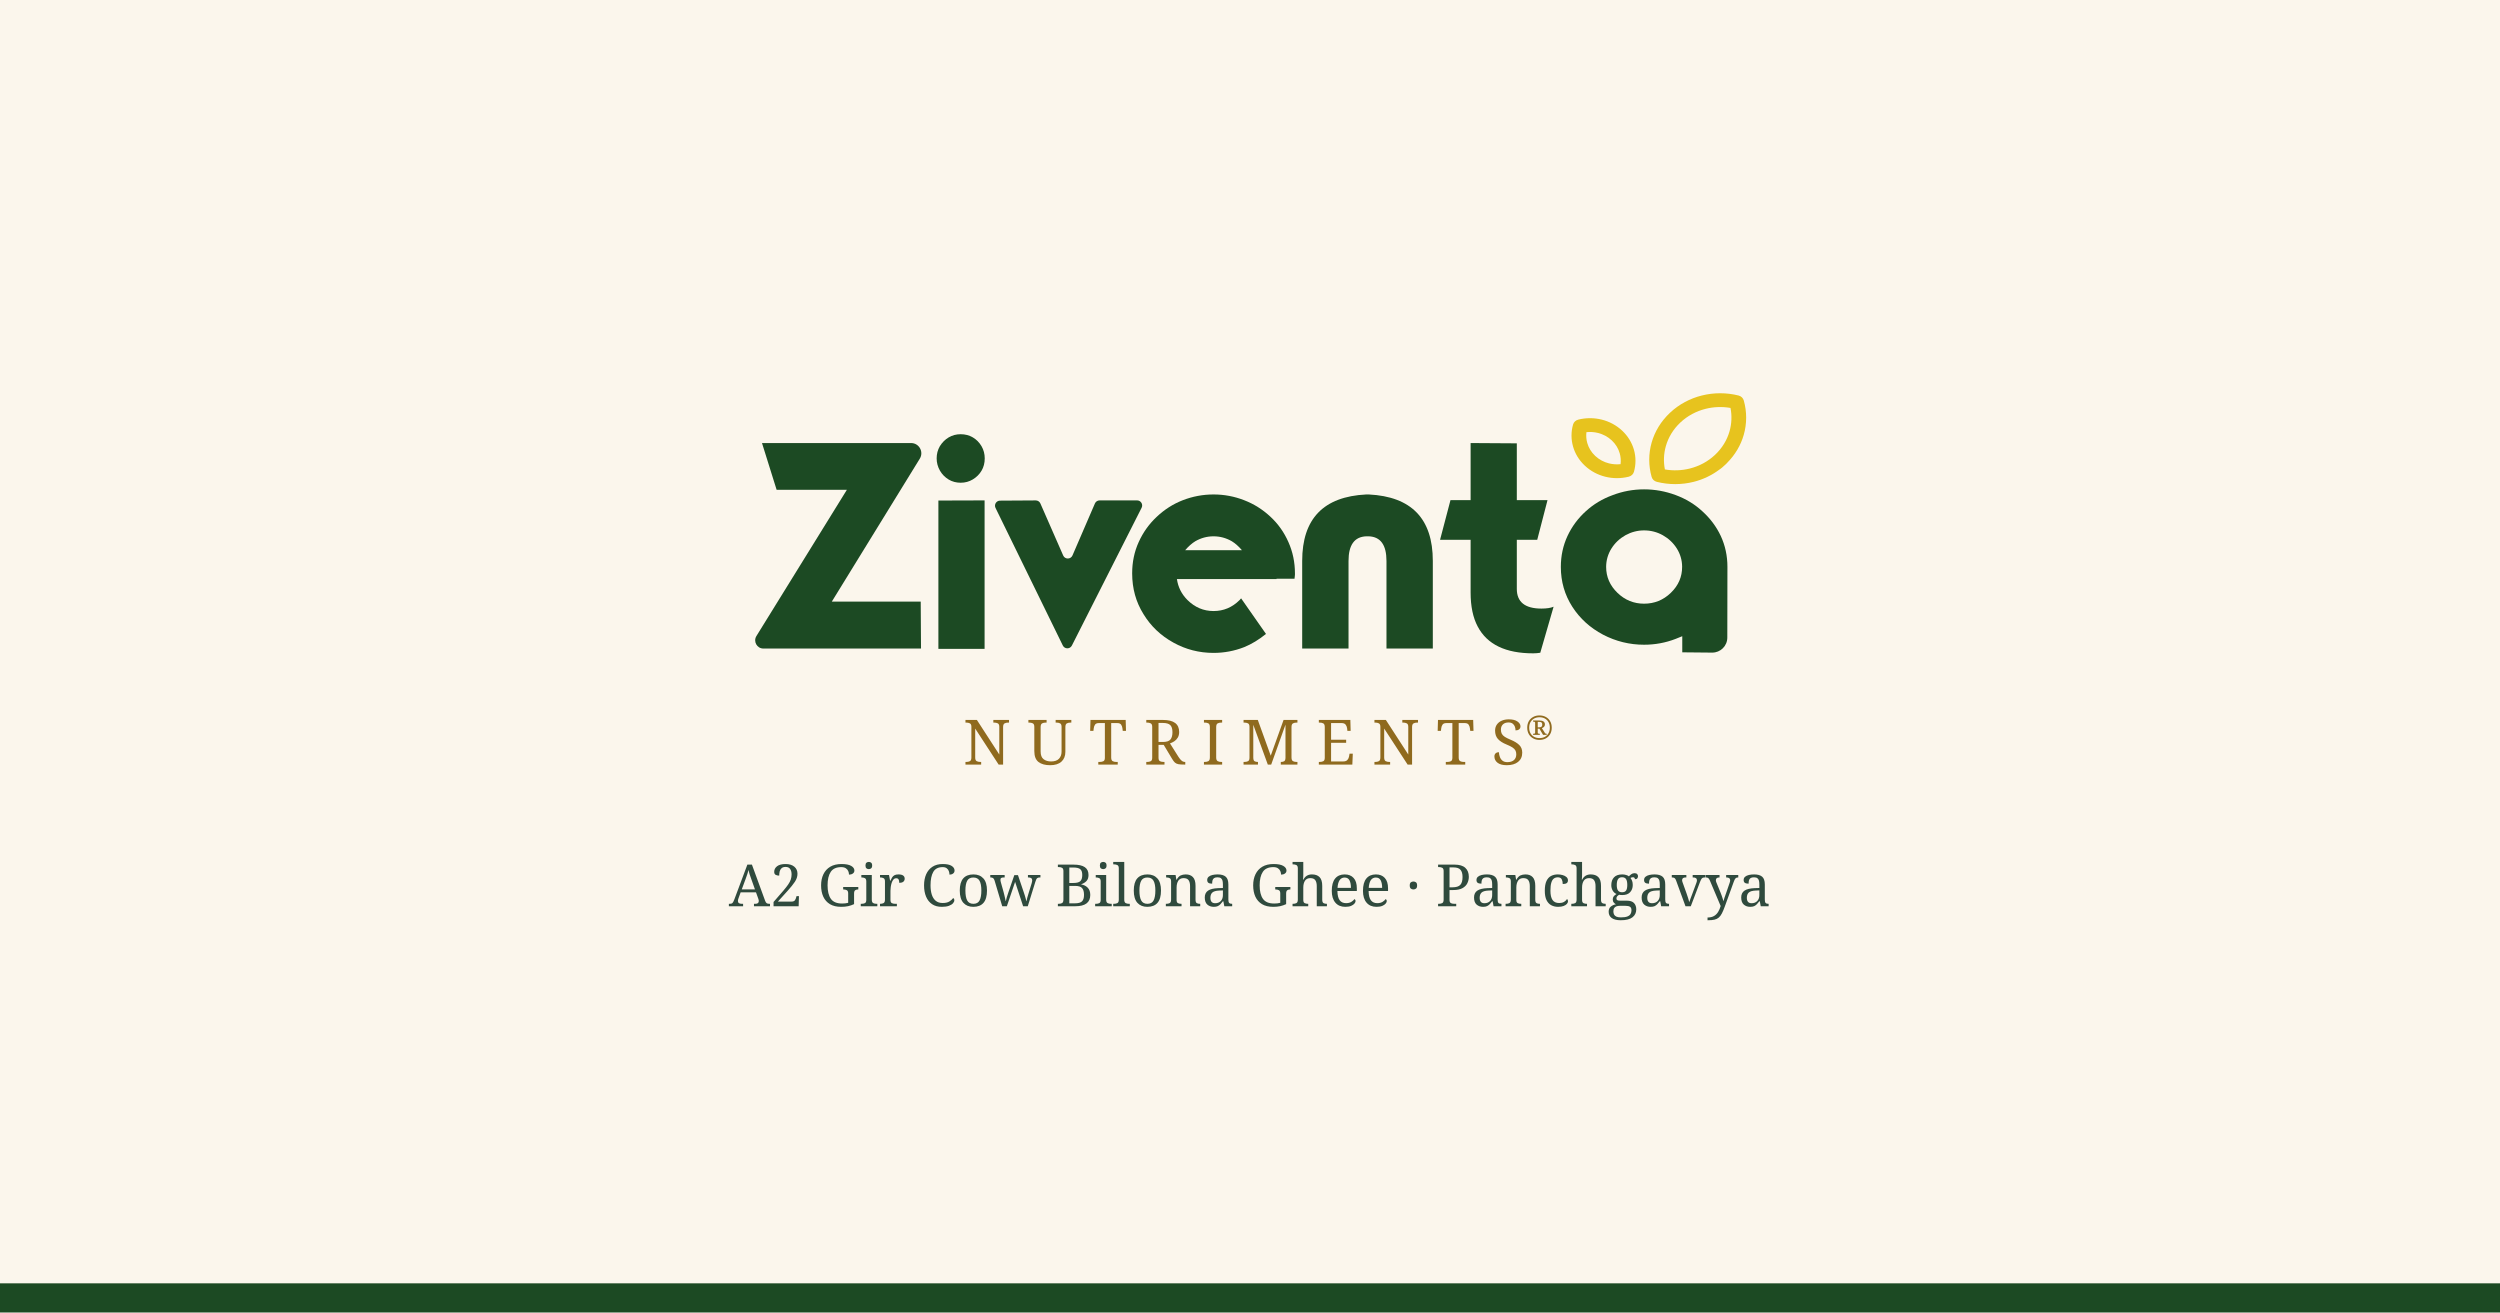
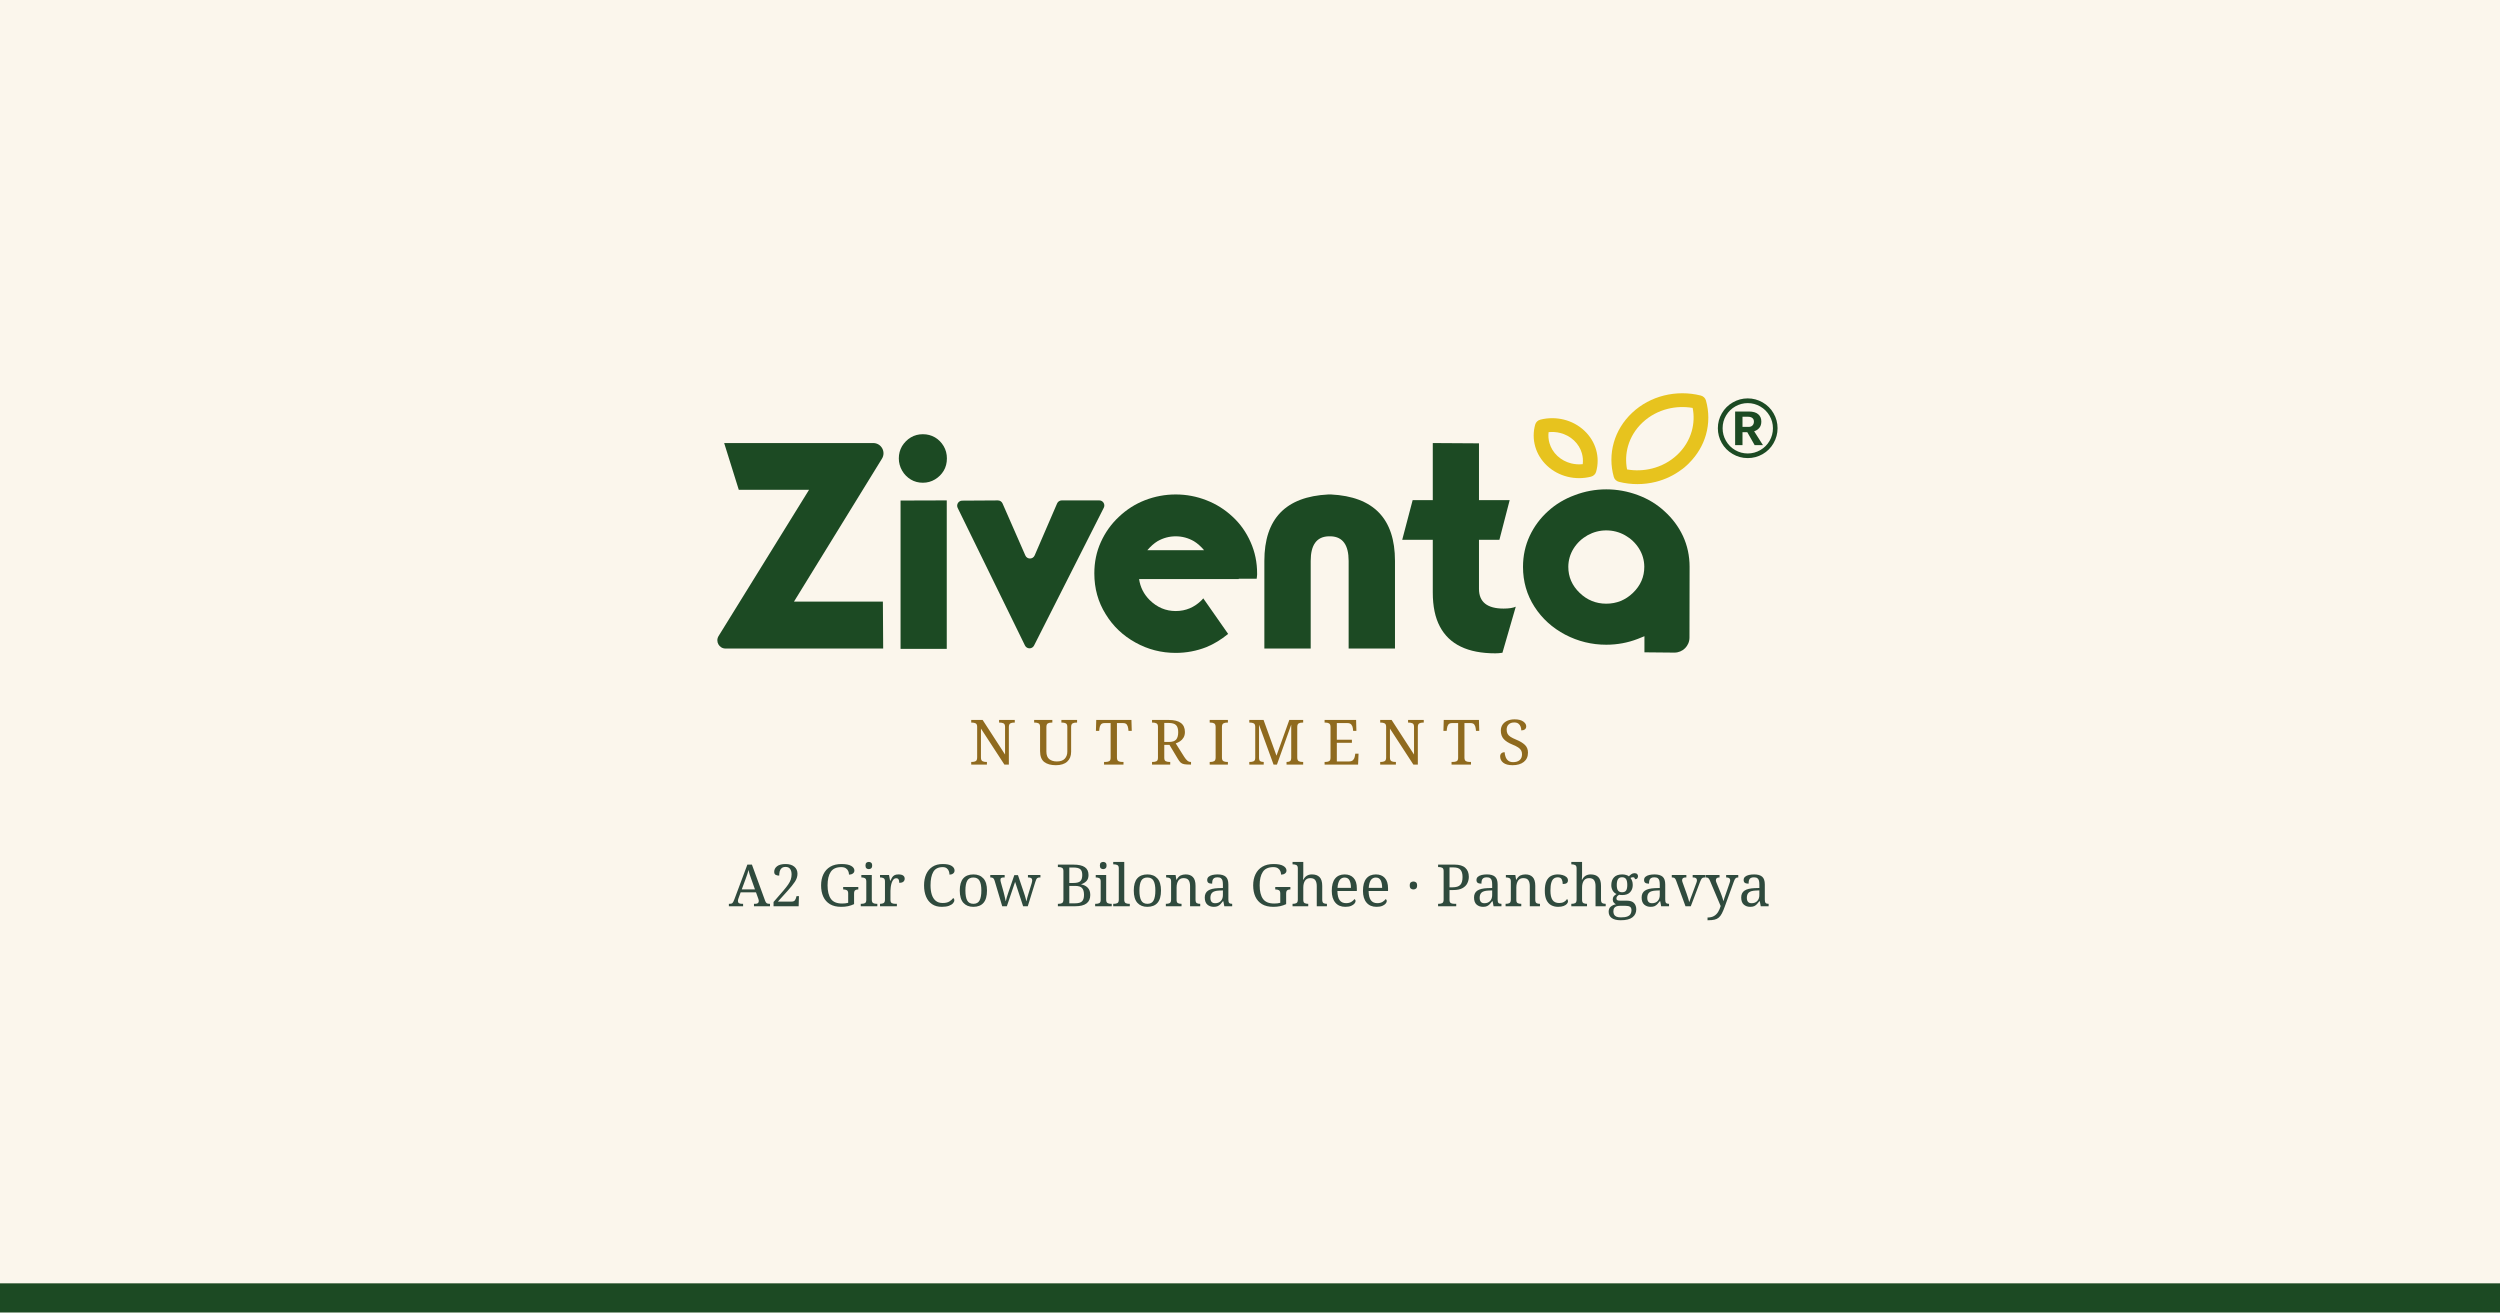
<svg xmlns="http://www.w3.org/2000/svg" viewBox="0 0 1200 630">
  <rect width="1200" height="630" fill="#FBF6EC" />
-   <g transform="translate(361.46,188.40) scale(1.45)">
+   <g transform="translate(343.3,188.40) scale(1.45)">
    <g transform="translate(-133.527,-170.504)">
      <path transform="matrix(1,0,0,-1,164.5845,202.722)" d="M0 0H-23.251L-28.094 15.485H21.26C23.912 15.485 25.537 12.577 24.147 10.318L-4.985-37.011H24.45L24.546-52.544H-27.627C-29.756-52.544-31.058-50.208-29.938-48.397Z" fill="#1c4a23" />
      <path transform="matrix(1,0,0,-1,210.1773,206.222)" d="M0 0V-49.14H-15.294V-.048ZM-1.007 9.828C-1.71 8.645-2.669 7.687-3.884 6.951-5.099 6.216-6.44 5.849-7.91 5.849-9.381 5.849-10.708 6.2-11.89 6.903-13.104 7.639-14.063 8.613-14.767 9.828-15.502 11.106-15.869 12.465-15.869 13.903-15.869 15.373-15.518 16.715-14.814 17.931-14.047 19.177-13.072 20.151-11.89 20.854-10.708 21.558-9.381 21.909-7.91 21.909-6.44 21.909-5.099 21.558-3.884 20.854-2.701 20.151-1.742 19.177-1.007 17.931-.305 16.715 .048 15.373 .048 13.903 .048 12.369-.305 11.01-1.007 9.828" fill="#1c4a23" />
      <path transform="matrix(1,0,0,-1,262.1603,208.6558)" d="M0 0-23.088-45.618C-23.713-46.853-25.481-46.841-26.09-45.598L-48.366-.059C-48.909 1.051-48.106 2.347-46.87 2.354L-35.061 2.427C-34.391 2.431-33.784 2.037-33.515 1.423L-25.965-15.802C-25.377-17.144-23.471-17.139-22.89-15.793L-15.458 1.422C-15.193 2.036-14.588 2.434-13.919 2.434H-1.496C-.246 2.434 .564 1.115 0 0" fill="#1c4a23" />
      <path transform="matrix(1,0,0,-1,285.9722,218.1116)" d="M0 0C-2.142 0-4.155-.544-6.041-1.63-7.191-2.333-8.311-3.324-9.396-4.603H9.396C8.31-3.324 7.191-2.333 6.041-1.63 4.154-.544 2.141 0 0 0M24.785-1.917C26.225-5.146 26.943-8.598 26.943-12.273V-12.705C26.943-12.865 26.928-13.041 26.895-13.232L26.799-14.047H20.855V-14.143H-12.129C-11.746-16.828-10.579-19.145-8.63-21.094-6.169-23.524-3.292-24.738 0-24.738 3.323-24.738 6.2-23.524 8.63-21.094L8.726-20.999 8.869-20.807 9.013-20.663 9.109-20.519 17.355-32.313C14.99-34.23 12.592-35.685 10.164-36.675 6.903-37.954 3.516-38.593 0-38.593-4.763-38.593-9.189-37.458-13.28-35.189-17.467-32.888-20.775-29.741-23.204-25.745-25.696-21.75-26.943-17.259-26.943-12.273-26.943-8.533-26.224-5.081-24.786-1.917-23.348 1.278-21.366 4.059-18.841 6.425-16.284 8.853-13.408 10.691-10.212 11.938-6.92 13.216-3.517 13.855 0 13.855 3.516 13.855 6.903 13.216 10.164 11.938 13.391 10.691 16.283 8.869 18.842 6.473 21.365 4.139 23.348 1.343 24.785-1.917" fill="#1c4a23" />
      <path transform="matrix(1,0,0,-1,336.5034,218.1116)" d="M0 0C-3.9-.16-5.85-2.876-5.85-8.149V-37.155H-21.19V-8.149C-21.19 5.817-14.127 13.152 0 13.855H.862C14.989 13.152 22.053 5.817 22.053-8.149V-37.155H6.712V-8.149C6.712-2.876 4.762-.16 .862 0Z" fill="#1c4a23" />
      <path transform="matrix(1,0,0,-1,371.0679,219.262)" d="M0 0H-10.115L-6.663 13.136H0V32.025L15.294 31.929V13.136H25.457L22.054 0H15.294V-16.252C15.294-20.599 18.01-22.773 23.443-22.773 25.201-22.773 26.544-22.565 27.471-22.149L23.061-37.395C22.261-37.522 21.479-37.586 20.711-37.586 16.141-37.586 12.337-36.851 9.301-35.381 6.232-33.912 3.915-31.69 2.35-28.717 .783-25.777 0-22.022 0-17.451Z" fill="#1c4a23" />
      <path transform="matrix(1,0,0,-1,417.6738,222.1696)" d="M0 0C-1.135-1.81-1.734-3.891-1.741-6.027-1.751-9.367-.497-12.247 2.021-14.67 4.497-17.053 7.427-18.243 10.812-18.243 14.228-18.243 17.174-17.053 19.651-14.67 22.174-12.242 23.428-9.353 23.412-6.004 23.402-3.875 22.803-1.803 21.672 0 20.512 1.848 18.961 3.32 17.018 4.418 15.106 5.483 13.037 6.016 10.812 6.016 8.65 6.016 6.597 5.483 4.654 4.418 2.71 3.32 1.159 1.848 0 0M23.459-29.009C22.456-29.449 21.719-29.747 21.249-29.903 17.927-31.188 14.448-31.83 10.812-31.83 6.017-31.83 1.488-30.718-2.775-28.492-7.038-26.236-10.423-23.164-12.93-19.277-15.469-15.328-16.738-10.926-16.738-6.066-16.738-2.399-16.001 1.017-14.528 4.183-13.056 7.317-11.034 10.043-8.464 12.363-5.925 14.682-2.979 16.454 .375 17.676 3.729 18.961 7.208 19.603 10.812 19.603 14.385 19.603 17.865 18.976 21.249 17.722 24.634 16.469 27.58 14.682 30.088 12.363 32.721 9.981 34.758 7.254 36.2 4.183 37.673 1.017 38.409-2.399 38.409-6.066L38.371-29.468C38.366-32.233 36.11-34.465 33.345-34.439L23.459-34.345Z" fill="#1c4a23" />
      <path transform="matrix(1,0,0,-1,404.9837,188.4113)" d="M0 0C-.683 2.388-.685 4.913-.006 7.303 .209 8.069 .846 8.709 1.721 8.928 4.272 9.567 6.97 9.566 9.52 8.925 11.983 8.307 14.313 7.089 16.247 5.277L16.257 5.268C18.19 3.454 19.489 1.27 20.148-1.039 20.831-3.426 20.833-5.952 20.154-8.342 19.938-9.109 19.302-9.748 18.427-9.967 15.876-10.606 13.178-10.605 10.628-9.964 8.165-9.346 5.835-8.128 3.901-6.316L3.891-6.307C1.958-4.494 .659-2.309 0 0M4.425 4.776C4.276 3.575 4.369 2.352 4.704 1.178 5.151-.385 6.028-1.863 7.333-3.089 8.64-4.312 10.218-5.135 11.885-5.554 13.137-5.868 14.442-5.955 15.723-5.815 15.872-4.614 15.779-3.391 15.443-2.217 14.997-.654 14.12 .824 12.815 2.05 11.507 3.273 9.93 4.096 8.264 4.514 7.012 4.829 5.706 4.916 4.425 4.776" fill="#e7c31e" />
      <path transform="matrix(1,0,0,-1,456.7765,183.3557)" d="M0 0C-.818-2.86-2.421-5.562-4.807-7.799L-4.817-7.808C-7.203-10.045-10.084-11.548-13.135-12.314-15.831-12.992-18.659-13.092-21.393-12.616-21.9-10.053-21.794-7.402-21.071-4.875-20.255-2.016-18.649 .687-16.26 2.929-13.869 5.169-10.985 6.674-7.935 7.44-5.24 8.117-2.413 8.217 .322 7.742 .829 5.178 .722 2.527 0 0M4.713 10.227C4.497 10.995 3.861 11.636 2.985 11.855-.999 12.852-5.211 12.852-9.192 11.851-13.037 10.886-16.674 8.986-19.692 6.156L-19.702 6.147C-22.72 3.317-24.747-.092-25.776-3.697-26.843-7.425-26.844-11.37-25.784-15.102-25.569-15.87-24.932-16.511-24.057-16.729-20.073-17.727-15.86-17.726-11.879-16.725-8.791-15.95-5.842-14.559-3.231-12.576-3.22-12.571-3.207-12.571-3.196-12.565-2.859-12.379-2.087-11.682-1.513-11.146-1.471-11.108-1.426-11.073-1.385-11.034-1.397-11.045-1.412-11.053-1.424-11.064-1.412-11.053-1.404-11.045-1.392-11.034H-1.385L-1.38-11.03-1.375-11.025-1.37-11.021C-1.318-10.972-1.272-10.92-1.22-10.871-.986-10.649-.821-10.489-.821-10.489L-.826-10.475C1.889-7.752 3.74-4.552 4.705-1.178 5.772 2.551 5.773 6.496 4.713 10.227" fill="#e7c31e" />
+       <text x="465" y="192" font-family="Arial, Helvetica, sans-serif" font-size="28" font-weight="700" fill="#1c4a23">®</text>
    </g>
  </g>
-   <text x="604.0" y="367.0" text-anchor="middle" font-family="Georgia, serif" font-size="30" letter-spacing="8" fill="#8F6A1E">NUTRIMENTS<tspan font-size="16" dy="-12" letter-spacing="0">®</tspan>
-   </text>
+   <text x="600.0" y="367.0" text-anchor="middle" font-family="Georgia, serif" font-size="30" letter-spacing="8" fill="#8F6A1E">NUTRIMENTS</text>
  <text x="600.0" y="435.0" text-anchor="middle" font-family="Georgia, serif" font-size="28" fill="#2F4A3D">A2 Gir Cow Bilona Ghee · Panchgavya</text>
  <rect y="616" width="1200" height="14" fill="#1c4a23" />
</svg>
